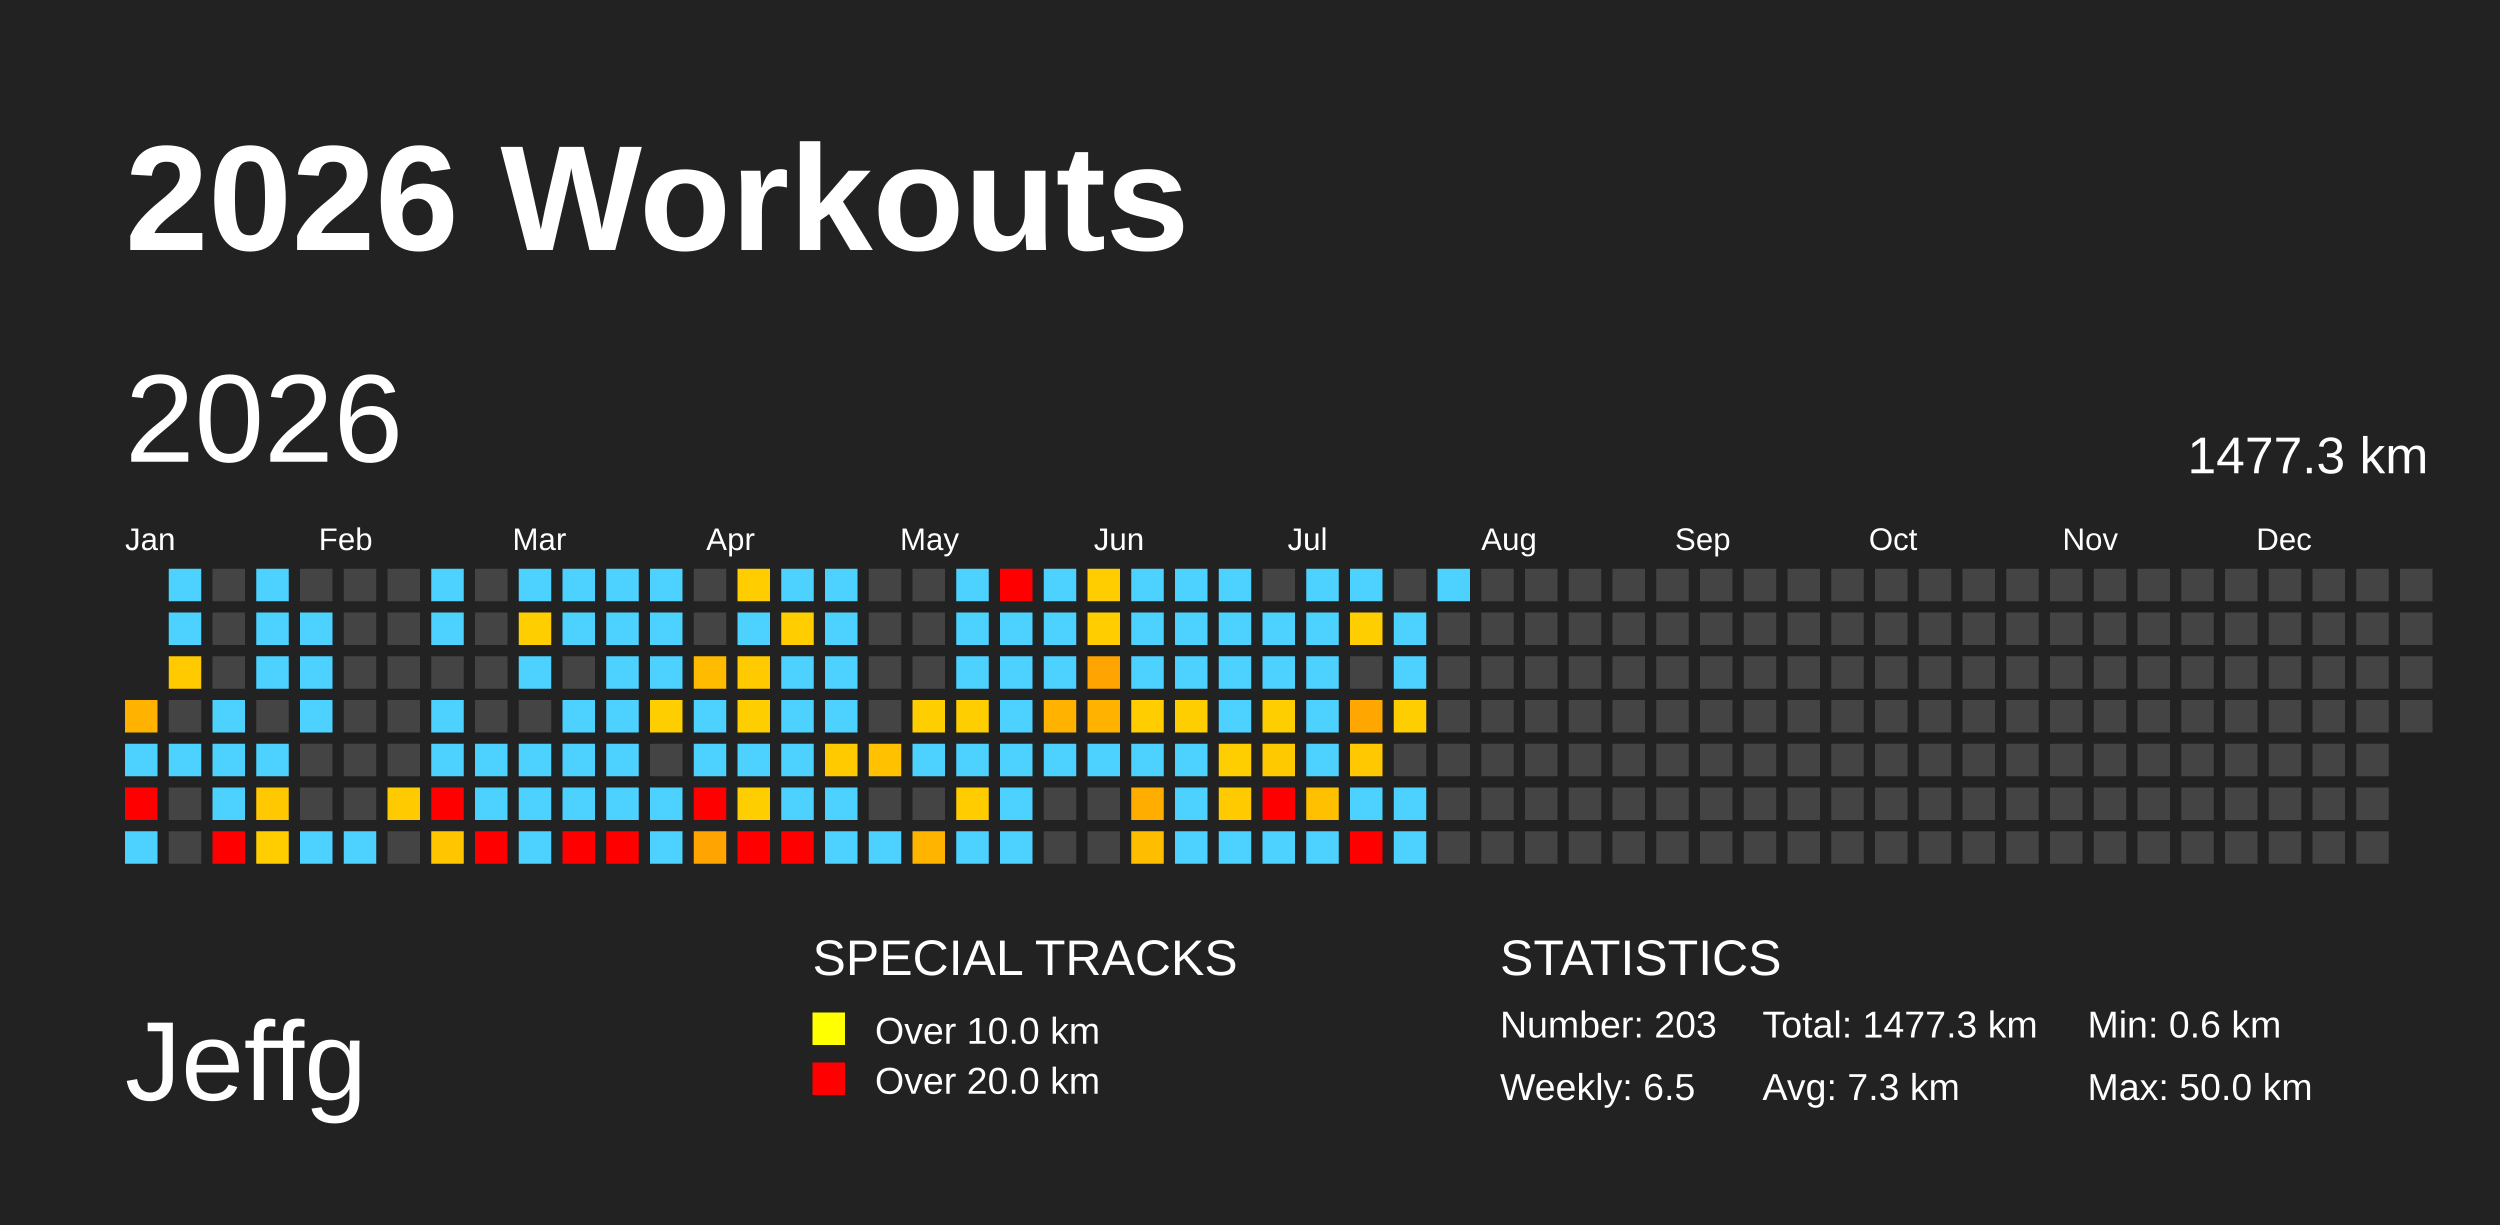
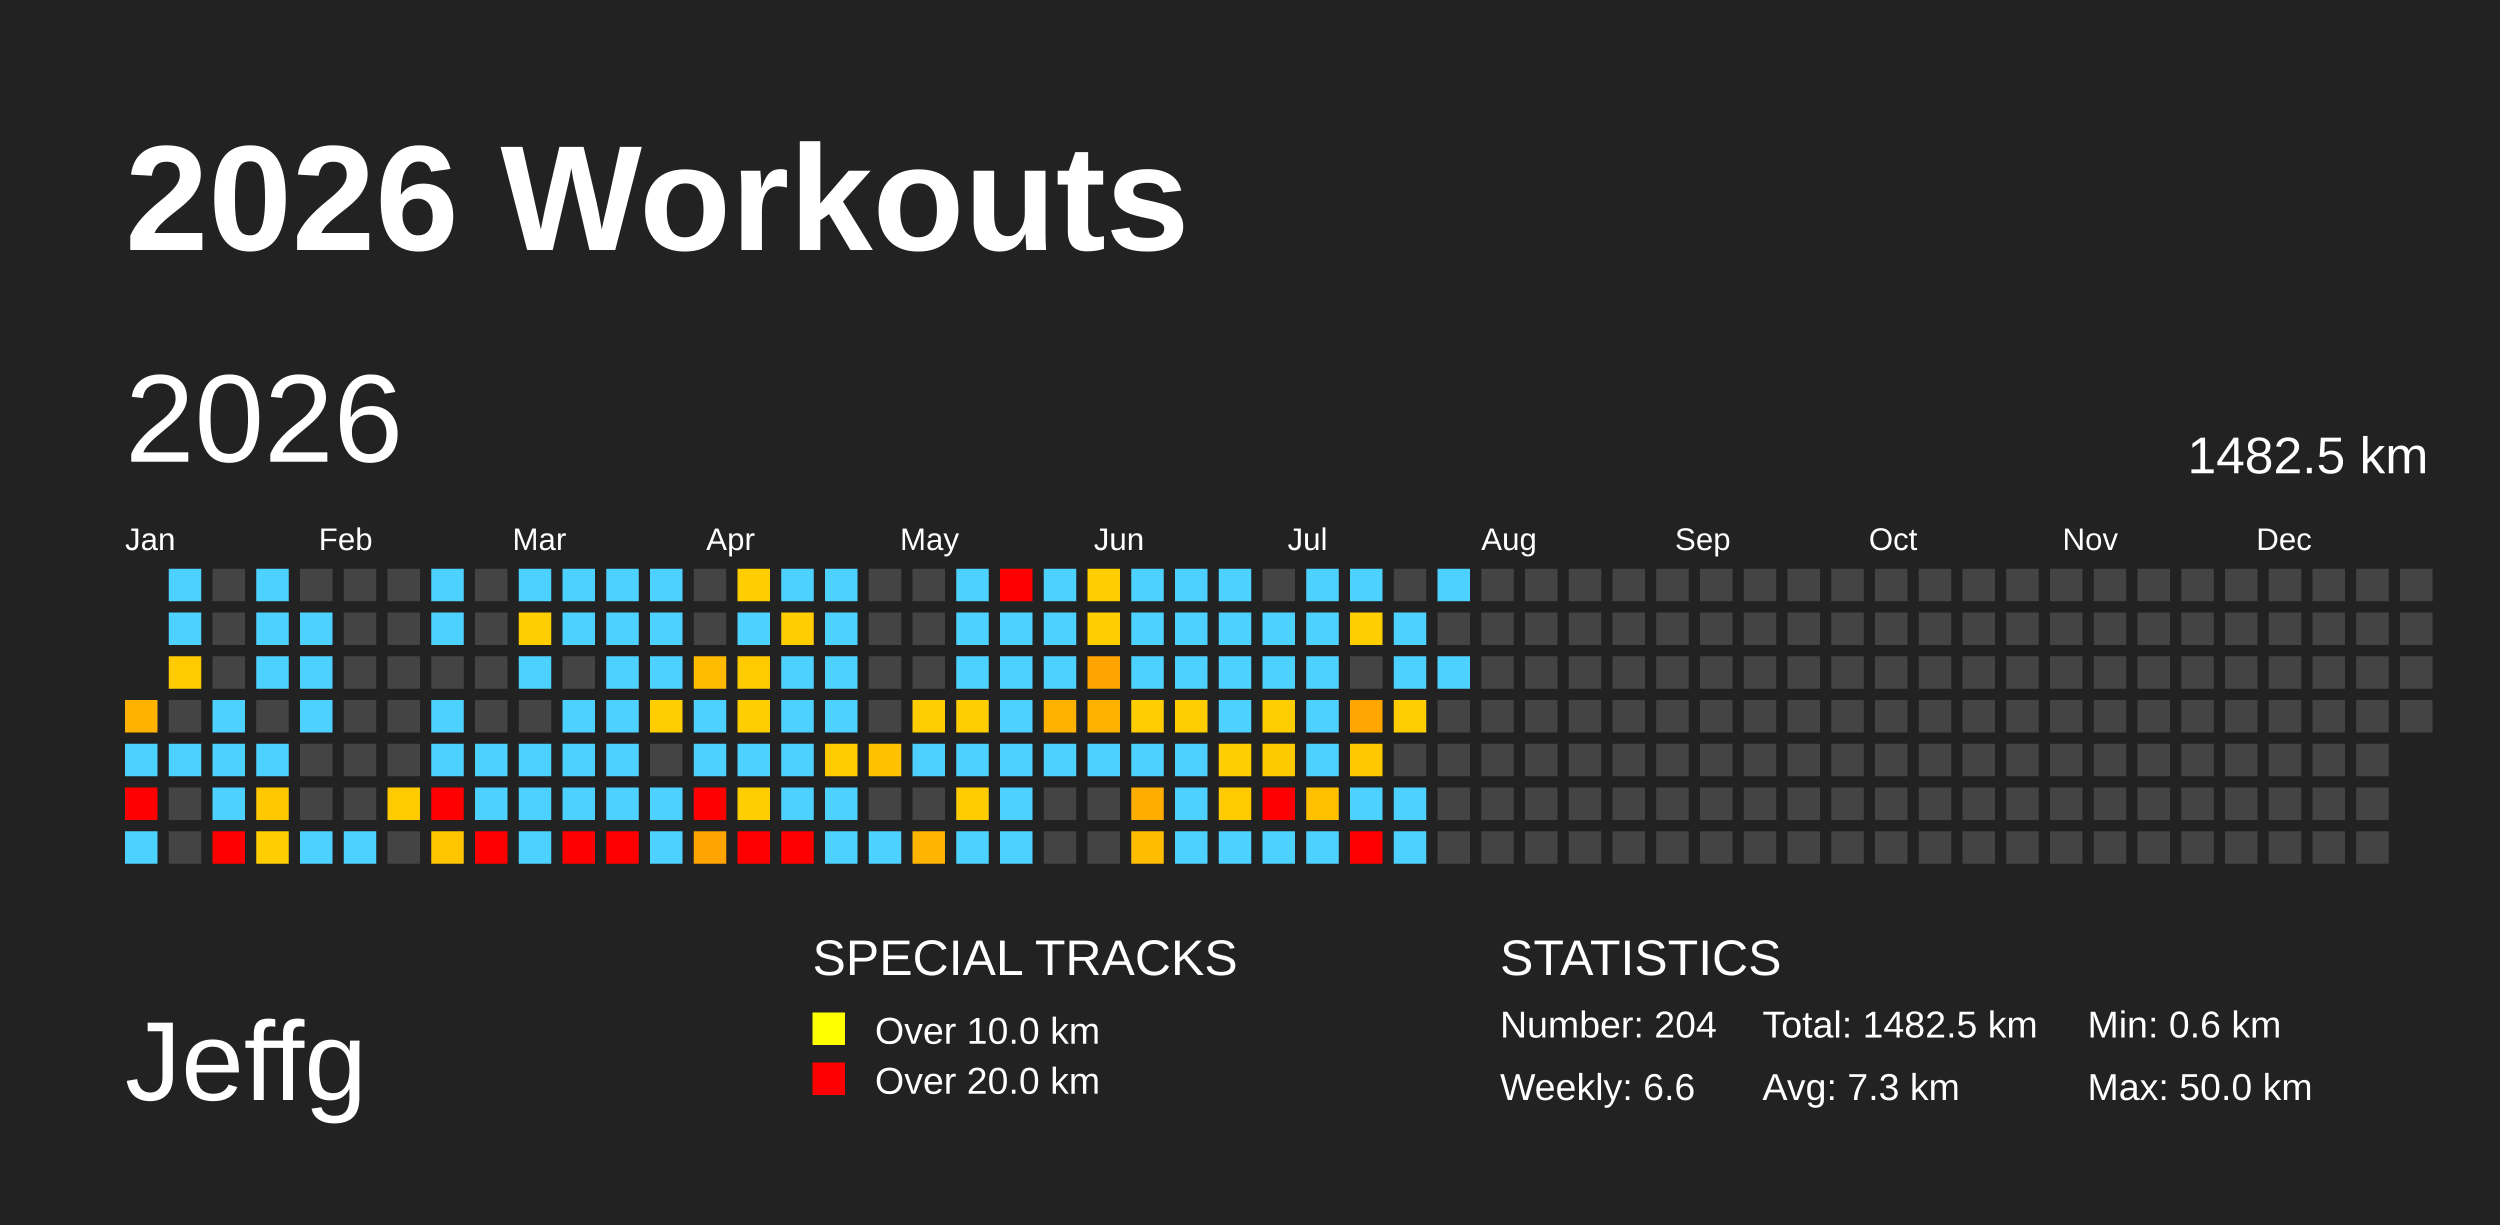
<svg xmlns="http://www.w3.org/2000/svg" baseProfile="full" height="98mm" version="1.1" viewBox="0,0,200,98" width="200mm">
  <defs />
  <rect fill="#222222" height="98" width="200" x="0" y="0" />
  <text fill="#FFFFFF" style="font-size:12px; font-family:Arial; font-weight:bold;" x="10" y="20">2026 Workouts</text>
  <text fill="#FFFFFF" style="font-size:9px; font-family:Arial" x="10" y="88">Jeffg</text>
  <text fill="#FFFFFF" style="font-size:4px; font-family:Arial" x="65" y="78">SPECIAL TRACKS</text>
  <rect fill="yellow" height="2.6" width="2.6" x="65" y="81" />
  <text fill="#FFFFFF" style="font-size:3px; font-family:Arial" x="70" y="83.5">Over 10.0 km</text>
  <rect fill="red" height="2.6" width="2.6" x="65" y="85" />
  <text fill="#FFFFFF" style="font-size:3px; font-family:Arial" x="70" y="87.5">Over 20.0 km</text>
  <text fill="#FFFFFF" style="font-size:4px; font-family:Arial" x="120" y="78">STATISTICS</text>
-   <text fill="#FFFFFF" style="font-size:3px; font-family:Arial" x="120" y="83">Number: 203</text>
-   <text fill="#FFFFFF" style="font-size:3px; font-family:Arial" x="120" y="88">Weekly: 6.5</text>
-   <text fill="#FFFFFF" style="font-size:3px; font-family:Arial" x="141" y="83">Total: 1477.3 km</text>
+   <text fill="#FFFFFF" style="font-size:3px; font-family:Arial" x="120" y="83">Number: 204</text>
+   <text fill="#FFFFFF" style="font-size:3px; font-family:Arial" x="120" y="88">Weekly: 6.6</text>
+   <text fill="#FFFFFF" style="font-size:3px; font-family:Arial" x="141" y="83">Total: 1482.5 km</text>
  <text fill="#FFFFFF" style="font-size:3px; font-family:Arial" x="141" y="88">Avg: 7.3 km</text>
  <text fill="#FFFFFF" style="font-size:3px; font-family:Arial" x="167" y="83">Min: 0.6 km</text>
  <text fill="#FFFFFF" style="font-size:3px; font-family:Arial" x="167" y="88">Max: 50.0 km</text>
  <text dominant-baseline="hanging" fill="#FFFFFF" style="font-size:10.0px; font-family:Arial;" x="10" y="30">2026</text>
-   <text dominant-baseline="hanging" fill="#FFFFFF" style="font-size:4.125px; font-family:Arial;" x="175" y="35">1477.3 km</text>
+   <text dominant-baseline="hanging" fill="#FFFFFF" style="font-size:4.125px; font-family:Arial;" x="175" y="35">1482.5 km</text>
  <text fill="#FFFFFF" style="font-size:2.5px; font-family:Arial" x="10.0" y="44">Jan</text>
  <text fill="#FFFFFF" style="font-size:2.5px; font-family:Arial" x="25.5" y="44">Feb</text>
  <text fill="#FFFFFF" style="font-size:2.5px; font-family:Arial" x="41.0" y="44">Mar</text>
  <text fill="#FFFFFF" style="font-size:2.5px; font-family:Arial" x="56.5" y="44">Apr</text>
  <text fill="#FFFFFF" style="font-size:2.5px; font-family:Arial" x="72.0" y="44">May</text>
  <text fill="#FFFFFF" style="font-size:2.5px; font-family:Arial" x="87.5" y="44">Jun</text>
  <text fill="#FFFFFF" style="font-size:2.5px; font-family:Arial" x="103.0" y="44">Jul</text>
  <text fill="#FFFFFF" style="font-size:2.5px; font-family:Arial" x="118.5" y="44">Aug</text>
  <text fill="#FFFFFF" style="font-size:2.5px; font-family:Arial" x="134.0" y="44">Sep</text>
  <text fill="#FFFFFF" style="font-size:2.5px; font-family:Arial" x="149.5" y="44">Oct</text>
  <text fill="#FFFFFF" style="font-size:2.5px; font-family:Arial" x="165.0" y="44">Nov</text>
  <text fill="#FFFFFF" style="font-size:2.5px; font-family:Arial" x="180.5" y="44">Dec</text>
  <rect fill="#ffb300" height="2.6" width="2.6" x="10.0" y="56.0" />
  <rect fill="#4dd2ff" height="2.6" width="2.6" x="10.0" y="59.5" />
  <rect fill="red" height="2.6" width="2.6" x="10.0" y="63.0" />
  <rect fill="#4dd2ff" height="2.6" width="2.6" x="10.0" y="66.5" />
  <rect fill="#4dd2ff" height="2.6" width="2.6" x="13.5" y="45.5" />
  <rect fill="#4dd2ff" height="2.6" width="2.6" x="13.5" y="49.0" />
  <rect fill="#ffcb00" height="2.6" width="2.6" x="13.5" y="52.5" />
  <rect fill="#444444" height="2.6" width="2.6" x="13.5" y="56.0" />
  <rect fill="#4dd2ff" height="2.6" width="2.6" x="13.5" y="59.5" />
  <rect fill="#444444" height="2.6" width="2.6" x="13.5" y="63.0" />
  <rect fill="#444444" height="2.6" width="2.6" x="13.5" y="66.5" />
  <rect fill="#444444" height="2.6" width="2.6" x="17.0" y="45.5" />
  <rect fill="#444444" height="2.6" width="2.6" x="17.0" y="49.0" />
  <rect fill="#444444" height="2.6" width="2.6" x="17.0" y="52.5" />
  <rect fill="#4dd2ff" height="2.6" width="2.6" x="17.0" y="56.0" />
  <rect fill="#4dd2ff" height="2.6" width="2.6" x="17.0" y="59.5" />
  <rect fill="#4dd2ff" height="2.6" width="2.6" x="17.0" y="63.0" />
  <rect fill="red" height="2.6" width="2.6" x="17.0" y="66.5" />
  <rect fill="#4dd2ff" height="2.6" width="2.6" x="20.5" y="45.5" />
  <rect fill="#4dd2ff" height="2.6" width="2.6" x="20.5" y="49.0" />
  <rect fill="#4dd2ff" height="2.6" width="2.6" x="20.5" y="52.5" />
  <rect fill="#444444" height="2.6" width="2.6" x="20.5" y="56.0" />
  <rect fill="#4dd2ff" height="2.6" width="2.6" x="20.5" y="59.5" />
  <rect fill="#ffc800" height="2.6" width="2.6" x="20.5" y="63.0" />
  <rect fill="#ffcd00" height="2.6" width="2.6" x="20.5" y="66.5" />
  <rect fill="#444444" height="2.6" width="2.6" x="24.0" y="45.5" />
  <rect fill="#4dd2ff" height="2.6" width="2.6" x="24.0" y="49.0" />
  <rect fill="#4dd2ff" height="2.6" width="2.6" x="24.0" y="52.5" />
  <rect fill="#4dd2ff" height="2.6" width="2.6" x="24.0" y="56.0" />
  <rect fill="#444444" height="2.6" width="2.6" x="24.0" y="59.5" />
  <rect fill="#444444" height="2.6" width="2.6" x="24.0" y="63.0" />
  <rect fill="#4dd2ff" height="2.6" width="2.6" x="24.0" y="66.5" />
  <rect fill="#444444" height="2.6" width="2.6" x="27.5" y="45.5" />
  <rect fill="#444444" height="2.6" width="2.6" x="27.5" y="49.0" />
  <rect fill="#444444" height="2.6" width="2.6" x="27.5" y="52.5" />
  <rect fill="#444444" height="2.6" width="2.6" x="27.5" y="56.0" />
  <rect fill="#444444" height="2.6" width="2.6" x="27.5" y="59.5" />
  <rect fill="#444444" height="2.6" width="2.6" x="27.5" y="63.0" />
  <rect fill="#4dd2ff" height="2.6" width="2.6" x="27.5" y="66.5" />
  <rect fill="#444444" height="2.6" width="2.6" x="31.0" y="45.5" />
  <rect fill="#444444" height="2.6" width="2.6" x="31.0" y="49.0" />
  <rect fill="#444444" height="2.6" width="2.6" x="31.0" y="52.5" />
  <rect fill="#444444" height="2.6" width="2.6" x="31.0" y="56.0" />
  <rect fill="#444444" height="2.6" width="2.6" x="31.0" y="59.5" />
  <rect fill="#ffca00" height="2.6" width="2.6" x="31.0" y="63.0" />
  <rect fill="#444444" height="2.6" width="2.6" x="31.0" y="66.5" />
  <rect fill="#4dd2ff" height="2.6" width="2.6" x="34.5" y="45.5" />
  <rect fill="#4dd2ff" height="2.6" width="2.6" x="34.5" y="49.0" />
  <rect fill="#444444" height="2.6" width="2.6" x="34.5" y="52.5" />
  <rect fill="#4dd2ff" height="2.6" width="2.6" x="34.5" y="56.0" />
  <rect fill="#4dd2ff" height="2.6" width="2.6" x="34.5" y="59.5" />
  <rect fill="red" height="2.6" width="2.6" x="34.5" y="63.0" />
  <rect fill="#ffc600" height="2.6" width="2.6" x="34.5" y="66.5" />
  <rect fill="#444444" height="2.6" width="2.6" x="38.0" y="45.5" />
  <rect fill="#444444" height="2.6" width="2.6" x="38.0" y="49.0" />
  <rect fill="#444444" height="2.6" width="2.6" x="38.0" y="52.5" />
  <rect fill="#444444" height="2.6" width="2.6" x="38.0" y="56.0" />
  <rect fill="#4dd2ff" height="2.6" width="2.6" x="38.0" y="59.5" />
  <rect fill="#4dd2ff" height="2.6" width="2.6" x="38.0" y="63.0" />
  <rect fill="red" height="2.6" width="2.6" x="38.0" y="66.5" />
  <rect fill="#4dd2ff" height="2.6" width="2.6" x="41.5" y="45.5" />
  <rect fill="#ffce00" height="2.6" width="2.6" x="41.5" y="49.0" />
  <rect fill="#4dd2ff" height="2.6" width="2.6" x="41.5" y="52.5" />
  <rect fill="#444444" height="2.6" width="2.6" x="41.5" y="56.0" />
  <rect fill="#4dd2ff" height="2.6" width="2.6" x="41.5" y="59.5" />
  <rect fill="#4dd2ff" height="2.6" width="2.6" x="41.5" y="63.0" />
  <rect fill="#4dd2ff" height="2.6" width="2.6" x="41.5" y="66.5" />
  <rect fill="#4dd2ff" height="2.6" width="2.6" x="45.0" y="45.5" />
  <rect fill="#4dd2ff" height="2.6" width="2.6" x="45.0" y="49.0" />
  <rect fill="#444444" height="2.6" width="2.6" x="45.0" y="52.5" />
  <rect fill="#4dd2ff" height="2.6" width="2.6" x="45.0" y="56.0" />
  <rect fill="#4dd2ff" height="2.6" width="2.6" x="45.0" y="59.5" />
  <rect fill="#4dd2ff" height="2.6" width="2.6" x="45.0" y="63.0" />
  <rect fill="red" height="2.6" width="2.6" x="45.0" y="66.5" />
  <rect fill="#4dd2ff" height="2.6" width="2.6" x="48.5" y="45.5" />
  <rect fill="#4dd2ff" height="2.6" width="2.6" x="48.5" y="49.0" />
  <rect fill="#4dd2ff" height="2.6" width="2.6" x="48.5" y="52.5" />
  <rect fill="#4dd2ff" height="2.6" width="2.6" x="48.5" y="56.0" />
  <rect fill="#4dd2ff" height="2.6" width="2.6" x="48.5" y="59.5" />
  <rect fill="#4dd2ff" height="2.6" width="2.6" x="48.5" y="63.0" />
  <rect fill="red" height="2.6" width="2.6" x="48.5" y="66.5" />
  <rect fill="#4dd2ff" height="2.6" width="2.6" x="52.0" y="45.5" />
  <rect fill="#4dd2ff" height="2.6" width="2.6" x="52.0" y="49.0" />
  <rect fill="#4dd2ff" height="2.6" width="2.6" x="52.0" y="52.5" />
  <rect fill="#ffce00" height="2.6" width="2.6" x="52.0" y="56.0" />
  <rect fill="#444444" height="2.6" width="2.6" x="52.0" y="59.5" />
  <rect fill="#4dd2ff" height="2.6" width="2.6" x="52.0" y="63.0" />
  <rect fill="#4dd2ff" height="2.6" width="2.6" x="52.0" y="66.5" />
  <rect fill="#444444" height="2.6" width="2.6" x="55.5" y="45.5" />
  <rect fill="#444444" height="2.6" width="2.6" x="55.5" y="49.0" />
  <rect fill="#ffbb00" height="2.6" width="2.6" x="55.5" y="52.5" />
  <rect fill="#4dd2ff" height="2.6" width="2.6" x="55.5" y="56.0" />
  <rect fill="#4dd2ff" height="2.6" width="2.6" x="55.5" y="59.5" />
  <rect fill="red" height="2.6" width="2.6" x="55.5" y="63.0" />
  <rect fill="#ffa400" height="2.6" width="2.6" x="55.5" y="66.5" />
  <rect fill="#ffcd00" height="2.6" width="2.6" x="59.0" y="45.5" />
  <rect fill="#4dd2ff" height="2.6" width="2.6" x="59.0" y="49.0" />
  <rect fill="#ffcb00" height="2.6" width="2.6" x="59.0" y="52.5" />
  <rect fill="#ffce00" height="2.6" width="2.6" x="59.0" y="56.0" />
  <rect fill="#4dd2ff" height="2.6" width="2.6" x="59.0" y="59.5" />
  <rect fill="#ffce00" height="2.6" width="2.6" x="59.0" y="63.0" />
  <rect fill="red" height="2.6" width="2.6" x="59.0" y="66.5" />
  <rect fill="#4dd2ff" height="2.6" width="2.6" x="62.5" y="45.5" />
  <rect fill="#ffcd00" height="2.6" width="2.6" x="62.5" y="49.0" />
  <rect fill="#4dd2ff" height="2.6" width="2.6" x="62.5" y="52.5" />
  <rect fill="#4dd2ff" height="2.6" width="2.6" x="62.5" y="56.0" />
  <rect fill="#4dd2ff" height="2.6" width="2.6" x="62.5" y="59.5" />
  <rect fill="#4dd2ff" height="2.6" width="2.6" x="62.5" y="63.0" />
  <rect fill="red" height="2.6" width="2.6" x="62.5" y="66.5" />
  <rect fill="#4dd2ff" height="2.6" width="2.6" x="66.0" y="45.5" />
  <rect fill="#4dd2ff" height="2.6" width="2.6" x="66.0" y="49.0" />
  <rect fill="#4dd2ff" height="2.6" width="2.6" x="66.0" y="52.5" />
  <rect fill="#4dd2ff" height="2.6" width="2.6" x="66.0" y="56.0" />
  <rect fill="#ffcb00" height="2.6" width="2.6" x="66.0" y="59.5" />
  <rect fill="#4dd2ff" height="2.6" width="2.6" x="66.0" y="63.0" />
  <rect fill="#4dd2ff" height="2.6" width="2.6" x="66.0" y="66.5" />
  <rect fill="#444444" height="2.6" width="2.6" x="69.5" y="45.5" />
  <rect fill="#444444" height="2.6" width="2.6" x="69.5" y="49.0" />
  <rect fill="#444444" height="2.6" width="2.6" x="69.5" y="52.5" />
  <rect fill="#444444" height="2.6" width="2.6" x="69.5" y="56.0" />
  <rect fill="#ffc100" height="2.6" width="2.6" x="69.5" y="59.5" />
  <rect fill="#444444" height="2.6" width="2.6" x="69.5" y="63.0" />
  <rect fill="#4dd2ff" height="2.6" width="2.6" x="69.5" y="66.5" />
  <rect fill="#444444" height="2.6" width="2.6" x="73.0" y="45.5" />
  <rect fill="#444444" height="2.6" width="2.6" x="73.0" y="49.0" />
  <rect fill="#444444" height="2.6" width="2.6" x="73.0" y="52.5" />
  <rect fill="#ffce00" height="2.6" width="2.6" x="73.0" y="56.0" />
  <rect fill="#4dd2ff" height="2.6" width="2.6" x="73.0" y="59.5" />
  <rect fill="#444444" height="2.6" width="2.6" x="73.0" y="63.0" />
  <rect fill="#ffb400" height="2.6" width="2.6" x="73.0" y="66.5" />
  <rect fill="#4dd2ff" height="2.6" width="2.6" x="76.5" y="45.5" />
  <rect fill="#4dd2ff" height="2.6" width="2.6" x="76.5" y="49.0" />
  <rect fill="#4dd2ff" height="2.6" width="2.6" x="76.5" y="52.5" />
  <rect fill="#ffce00" height="2.6" width="2.6" x="76.5" y="56.0" />
  <rect fill="#4dd2ff" height="2.6" width="2.6" x="76.5" y="59.5" />
  <rect fill="#ffcc00" height="2.6" width="2.6" x="76.5" y="63.0" />
  <rect fill="#4dd2ff" height="2.6" width="2.6" x="76.5" y="66.5" />
  <rect fill="red" height="2.6" width="2.6" x="80.0" y="45.5" />
  <rect fill="#4dd2ff" height="2.6" width="2.6" x="80.0" y="49.0" />
  <rect fill="#4dd2ff" height="2.6" width="2.6" x="80.0" y="52.5" />
  <rect fill="#4dd2ff" height="2.6" width="2.6" x="80.0" y="56.0" />
  <rect fill="#4dd2ff" height="2.6" width="2.6" x="80.0" y="59.5" />
  <rect fill="#4dd2ff" height="2.6" width="2.6" x="80.0" y="63.0" />
  <rect fill="#4dd2ff" height="2.6" width="2.6" x="80.0" y="66.5" />
  <rect fill="#4dd2ff" height="2.6" width="2.6" x="83.5" y="45.5" />
  <rect fill="#4dd2ff" height="2.6" width="2.6" x="83.5" y="49.0" />
  <rect fill="#4dd2ff" height="2.6" width="2.6" x="83.5" y="52.5" />
  <rect fill="#ffb300" height="2.6" width="2.6" x="83.5" y="56.0" />
  <rect fill="#4dd2ff" height="2.6" width="2.6" x="83.5" y="59.5" />
  <rect fill="#444444" height="2.6" width="2.6" x="83.5" y="63.0" />
  <rect fill="#444444" height="2.6" width="2.6" x="83.5" y="66.5" />
  <rect fill="#ffcd00" height="2.6" width="2.6" x="87.0" y="45.5" />
  <rect fill="#ffcd00" height="2.6" width="2.6" x="87.0" y="49.0" />
  <rect fill="#ffa400" height="2.6" width="2.6" x="87.0" y="52.5" />
  <rect fill="#ffb300" height="2.6" width="2.6" x="87.0" y="56.0" />
  <rect fill="#4dd2ff" height="2.6" width="2.6" x="87.0" y="59.5" />
  <rect fill="#444444" height="2.6" width="2.6" x="87.0" y="63.0" />
  <rect fill="#444444" height="2.6" width="2.6" x="87.0" y="66.5" />
  <rect fill="#4dd2ff" height="2.6" width="2.6" x="90.5" y="45.5" />
  <rect fill="#4dd2ff" height="2.6" width="2.6" x="90.5" y="49.0" />
  <rect fill="#4dd2ff" height="2.6" width="2.6" x="90.5" y="52.5" />
  <rect fill="#ffcd00" height="2.6" width="2.6" x="90.5" y="56.0" />
  <rect fill="#4dd2ff" height="2.6" width="2.6" x="90.5" y="59.5" />
  <rect fill="#ffae00" height="2.6" width="2.6" x="90.5" y="63.0" />
  <rect fill="#ffbd00" height="2.6" width="2.6" x="90.5" y="66.5" />
  <rect fill="#4dd2ff" height="2.6" width="2.6" x="94.0" y="45.5" />
  <rect fill="#4dd2ff" height="2.6" width="2.6" x="94.0" y="49.0" />
  <rect fill="#4dd2ff" height="2.6" width="2.6" x="94.0" y="52.5" />
  <rect fill="#ffce00" height="2.6" width="2.6" x="94.0" y="56.0" />
  <rect fill="#4dd2ff" height="2.6" width="2.6" x="94.0" y="59.5" />
  <rect fill="#4dd2ff" height="2.6" width="2.6" x="94.0" y="63.0" />
  <rect fill="#4dd2ff" height="2.6" width="2.6" x="94.0" y="66.5" />
  <rect fill="#4dd2ff" height="2.6" width="2.6" x="97.5" y="45.5" />
  <rect fill="#4dd2ff" height="2.6" width="2.6" x="97.5" y="49.0" />
  <rect fill="#4dd2ff" height="2.6" width="2.6" x="97.5" y="52.5" />
  <rect fill="#4dd2ff" height="2.6" width="2.6" x="97.5" y="56.0" />
  <rect fill="#ffce00" height="2.6" width="2.6" x="97.5" y="59.5" />
  <rect fill="#ffcb00" height="2.6" width="2.6" x="97.5" y="63.0" />
  <rect fill="#4dd2ff" height="2.6" width="2.6" x="97.5" y="66.5" />
  <rect fill="#444444" height="2.6" width="2.6" x="101.0" y="45.5" />
  <rect fill="#4dd2ff" height="2.6" width="2.6" x="101.0" y="49.0" />
  <rect fill="#4dd2ff" height="2.6" width="2.6" x="101.0" y="52.5" />
  <rect fill="#ffce00" height="2.6" width="2.6" x="101.0" y="56.0" />
  <rect fill="#ffc900" height="2.6" width="2.6" x="101.0" y="59.5" />
  <rect fill="red" height="2.6" width="2.6" x="101.0" y="63.0" />
  <rect fill="#4dd2ff" height="2.6" width="2.6" x="101.0" y="66.5" />
  <rect fill="#4dd2ff" height="2.6" width="2.6" x="104.5" y="45.5" />
  <rect fill="#4dd2ff" height="2.6" width="2.6" x="104.5" y="49.0" />
  <rect fill="#4dd2ff" height="2.6" width="2.6" x="104.5" y="52.5" />
  <rect fill="#4dd2ff" height="2.6" width="2.6" x="104.5" y="56.0" />
  <rect fill="#4dd2ff" height="2.6" width="2.6" x="104.5" y="59.5" />
  <rect fill="#ffc000" height="2.6" width="2.6" x="104.5" y="63.0" />
  <rect fill="#4dd2ff" height="2.6" width="2.6" x="104.5" y="66.5" />
  <rect fill="#4dd2ff" height="2.6" width="2.6" x="108.0" y="45.5" />
  <rect fill="#ffce00" height="2.6" width="2.6" x="108.0" y="49.0" />
  <rect fill="#444444" height="2.6" width="2.6" x="108.0" y="52.5" />
  <rect fill="#ffa600" height="2.6" width="2.6" x="108.0" y="56.0" />
  <rect fill="#ffc800" height="2.6" width="2.6" x="108.0" y="59.5" />
  <rect fill="#4dd2ff" height="2.6" width="2.6" x="108.0" y="63.0" />
  <rect fill="red" height="2.6" width="2.6" x="108.0" y="66.5" />
  <rect fill="#444444" height="2.6" width="2.6" x="111.5" y="45.5" />
  <rect fill="#4dd2ff" height="2.6" width="2.6" x="111.5" y="49.0" />
  <rect fill="#4dd2ff" height="2.6" width="2.6" x="111.5" y="52.5" />
  <rect fill="#ffce00" height="2.6" width="2.6" x="111.5" y="56.0" />
  <rect fill="#444444" height="2.6" width="2.6" x="111.5" y="59.5" />
  <rect fill="#4dd2ff" height="2.6" width="2.6" x="111.5" y="63.0" />
  <rect fill="#4dd2ff" height="2.6" width="2.6" x="111.5" y="66.5" />
  <rect fill="#4dd2ff" height="2.6" width="2.6" x="115.0" y="45.5" />
  <rect fill="#444444" height="2.6" width="2.6" x="115.0" y="49.0" />
-   <rect fill="#444444" height="2.6" width="2.6" x="115.0" y="52.5" />
+   <rect fill="#4dd2ff" height="2.6" width="2.6" x="115.0" y="52.5" />
  <rect fill="#444444" height="2.6" width="2.6" x="115.0" y="56.0" />
  <rect fill="#444444" height="2.6" width="2.6" x="115.0" y="59.5" />
  <rect fill="#444444" height="2.6" width="2.6" x="115.0" y="63.0" />
  <rect fill="#444444" height="2.6" width="2.6" x="115.0" y="66.5" />
  <rect fill="#444444" height="2.6" width="2.6" x="118.5" y="45.5" />
  <rect fill="#444444" height="2.6" width="2.6" x="118.5" y="49.0" />
  <rect fill="#444444" height="2.6" width="2.6" x="118.5" y="52.5" />
  <rect fill="#444444" height="2.6" width="2.6" x="118.5" y="56.0" />
  <rect fill="#444444" height="2.6" width="2.6" x="118.5" y="59.5" />
  <rect fill="#444444" height="2.6" width="2.6" x="118.5" y="63.0" />
  <rect fill="#444444" height="2.6" width="2.6" x="118.5" y="66.5" />
  <rect fill="#444444" height="2.6" width="2.6" x="122.0" y="45.5" />
  <rect fill="#444444" height="2.6" width="2.6" x="122.0" y="49.0" />
  <rect fill="#444444" height="2.6" width="2.6" x="122.0" y="52.5" />
  <rect fill="#444444" height="2.6" width="2.6" x="122.0" y="56.0" />
  <rect fill="#444444" height="2.6" width="2.6" x="122.0" y="59.5" />
  <rect fill="#444444" height="2.6" width="2.6" x="122.0" y="63.0" />
  <rect fill="#444444" height="2.6" width="2.6" x="122.0" y="66.5" />
  <rect fill="#444444" height="2.6" width="2.6" x="125.5" y="45.5" />
  <rect fill="#444444" height="2.6" width="2.6" x="125.5" y="49.0" />
  <rect fill="#444444" height="2.6" width="2.6" x="125.5" y="52.5" />
  <rect fill="#444444" height="2.6" width="2.6" x="125.5" y="56.0" />
  <rect fill="#444444" height="2.6" width="2.6" x="125.5" y="59.5" />
  <rect fill="#444444" height="2.6" width="2.6" x="125.5" y="63.0" />
  <rect fill="#444444" height="2.6" width="2.6" x="125.5" y="66.5" />
  <rect fill="#444444" height="2.6" width="2.6" x="129.0" y="45.5" />
  <rect fill="#444444" height="2.6" width="2.6" x="129.0" y="49.0" />
  <rect fill="#444444" height="2.6" width="2.6" x="129.0" y="52.5" />
  <rect fill="#444444" height="2.6" width="2.6" x="129.0" y="56.0" />
  <rect fill="#444444" height="2.6" width="2.6" x="129.0" y="59.5" />
  <rect fill="#444444" height="2.6" width="2.6" x="129.0" y="63.0" />
  <rect fill="#444444" height="2.6" width="2.6" x="129.0" y="66.5" />
  <rect fill="#444444" height="2.6" width="2.6" x="132.5" y="45.5" />
  <rect fill="#444444" height="2.6" width="2.6" x="132.5" y="49.0" />
  <rect fill="#444444" height="2.6" width="2.6" x="132.5" y="52.5" />
  <rect fill="#444444" height="2.6" width="2.6" x="132.5" y="56.0" />
  <rect fill="#444444" height="2.6" width="2.6" x="132.5" y="59.5" />
  <rect fill="#444444" height="2.6" width="2.6" x="132.5" y="63.0" />
  <rect fill="#444444" height="2.6" width="2.6" x="132.5" y="66.5" />
  <rect fill="#444444" height="2.6" width="2.6" x="136.0" y="45.5" />
  <rect fill="#444444" height="2.6" width="2.6" x="136.0" y="49.0" />
  <rect fill="#444444" height="2.6" width="2.6" x="136.0" y="52.5" />
  <rect fill="#444444" height="2.6" width="2.6" x="136.0" y="56.0" />
  <rect fill="#444444" height="2.6" width="2.6" x="136.0" y="59.5" />
  <rect fill="#444444" height="2.6" width="2.6" x="136.0" y="63.0" />
  <rect fill="#444444" height="2.6" width="2.6" x="136.0" y="66.5" />
  <rect fill="#444444" height="2.6" width="2.6" x="139.5" y="45.5" />
  <rect fill="#444444" height="2.6" width="2.6" x="139.5" y="49.0" />
  <rect fill="#444444" height="2.6" width="2.6" x="139.5" y="52.5" />
  <rect fill="#444444" height="2.6" width="2.6" x="139.5" y="56.0" />
  <rect fill="#444444" height="2.6" width="2.6" x="139.5" y="59.5" />
  <rect fill="#444444" height="2.6" width="2.6" x="139.5" y="63.0" />
  <rect fill="#444444" height="2.6" width="2.6" x="139.5" y="66.5" />
  <rect fill="#444444" height="2.6" width="2.6" x="143.0" y="45.5" />
  <rect fill="#444444" height="2.6" width="2.6" x="143.0" y="49.0" />
  <rect fill="#444444" height="2.6" width="2.6" x="143.0" y="52.5" />
  <rect fill="#444444" height="2.6" width="2.6" x="143.0" y="56.0" />
  <rect fill="#444444" height="2.6" width="2.6" x="143.0" y="59.5" />
  <rect fill="#444444" height="2.6" width="2.6" x="143.0" y="63.0" />
  <rect fill="#444444" height="2.6" width="2.6" x="143.0" y="66.5" />
  <rect fill="#444444" height="2.6" width="2.6" x="146.5" y="45.5" />
  <rect fill="#444444" height="2.6" width="2.6" x="146.5" y="49.0" />
  <rect fill="#444444" height="2.6" width="2.6" x="146.5" y="52.5" />
  <rect fill="#444444" height="2.6" width="2.6" x="146.5" y="56.0" />
  <rect fill="#444444" height="2.6" width="2.6" x="146.5" y="59.5" />
  <rect fill="#444444" height="2.6" width="2.6" x="146.5" y="63.0" />
  <rect fill="#444444" height="2.6" width="2.6" x="146.5" y="66.5" />
  <rect fill="#444444" height="2.6" width="2.6" x="150.0" y="45.5" />
  <rect fill="#444444" height="2.6" width="2.6" x="150.0" y="49.0" />
  <rect fill="#444444" height="2.6" width="2.6" x="150.0" y="52.5" />
  <rect fill="#444444" height="2.6" width="2.6" x="150.0" y="56.0" />
  <rect fill="#444444" height="2.6" width="2.6" x="150.0" y="59.5" />
  <rect fill="#444444" height="2.6" width="2.6" x="150.0" y="63.0" />
  <rect fill="#444444" height="2.6" width="2.6" x="150.0" y="66.5" />
  <rect fill="#444444" height="2.6" width="2.6" x="153.5" y="45.5" />
  <rect fill="#444444" height="2.6" width="2.6" x="153.5" y="49.0" />
  <rect fill="#444444" height="2.6" width="2.6" x="153.5" y="52.5" />
  <rect fill="#444444" height="2.6" width="2.6" x="153.5" y="56.0" />
  <rect fill="#444444" height="2.6" width="2.6" x="153.5" y="59.5" />
  <rect fill="#444444" height="2.6" width="2.6" x="153.5" y="63.0" />
  <rect fill="#444444" height="2.6" width="2.6" x="153.5" y="66.5" />
  <rect fill="#444444" height="2.6" width="2.6" x="157.0" y="45.5" />
  <rect fill="#444444" height="2.6" width="2.6" x="157.0" y="49.0" />
  <rect fill="#444444" height="2.6" width="2.6" x="157.0" y="52.5" />
  <rect fill="#444444" height="2.6" width="2.6" x="157.0" y="56.0" />
  <rect fill="#444444" height="2.6" width="2.6" x="157.0" y="59.5" />
  <rect fill="#444444" height="2.6" width="2.6" x="157.0" y="63.0" />
  <rect fill="#444444" height="2.6" width="2.6" x="157.0" y="66.5" />
  <rect fill="#444444" height="2.6" width="2.6" x="160.5" y="45.5" />
  <rect fill="#444444" height="2.6" width="2.6" x="160.5" y="49.0" />
  <rect fill="#444444" height="2.6" width="2.6" x="160.5" y="52.5" />
  <rect fill="#444444" height="2.6" width="2.6" x="160.5" y="56.0" />
  <rect fill="#444444" height="2.6" width="2.6" x="160.5" y="59.5" />
  <rect fill="#444444" height="2.6" width="2.6" x="160.5" y="63.0" />
  <rect fill="#444444" height="2.6" width="2.6" x="160.5" y="66.5" />
  <rect fill="#444444" height="2.6" width="2.6" x="164.0" y="45.5" />
  <rect fill="#444444" height="2.6" width="2.6" x="164.0" y="49.0" />
  <rect fill="#444444" height="2.6" width="2.6" x="164.0" y="52.5" />
  <rect fill="#444444" height="2.6" width="2.6" x="164.0" y="56.0" />
  <rect fill="#444444" height="2.6" width="2.6" x="164.0" y="59.5" />
  <rect fill="#444444" height="2.6" width="2.6" x="164.0" y="63.0" />
  <rect fill="#444444" height="2.6" width="2.6" x="164.0" y="66.5" />
  <rect fill="#444444" height="2.6" width="2.6" x="167.5" y="45.5" />
  <rect fill="#444444" height="2.6" width="2.6" x="167.5" y="49.0" />
  <rect fill="#444444" height="2.6" width="2.6" x="167.5" y="52.5" />
  <rect fill="#444444" height="2.6" width="2.6" x="167.5" y="56.0" />
  <rect fill="#444444" height="2.6" width="2.6" x="167.5" y="59.5" />
  <rect fill="#444444" height="2.6" width="2.6" x="167.5" y="63.0" />
  <rect fill="#444444" height="2.6" width="2.6" x="167.5" y="66.5" />
  <rect fill="#444444" height="2.6" width="2.6" x="171.0" y="45.5" />
  <rect fill="#444444" height="2.6" width="2.6" x="171.0" y="49.0" />
  <rect fill="#444444" height="2.6" width="2.6" x="171.0" y="52.5" />
  <rect fill="#444444" height="2.6" width="2.6" x="171.0" y="56.0" />
  <rect fill="#444444" height="2.6" width="2.6" x="171.0" y="59.5" />
  <rect fill="#444444" height="2.6" width="2.6" x="171.0" y="63.0" />
  <rect fill="#444444" height="2.6" width="2.6" x="171.0" y="66.5" />
  <rect fill="#444444" height="2.6" width="2.6" x="174.5" y="45.5" />
  <rect fill="#444444" height="2.6" width="2.6" x="174.5" y="49.0" />
  <rect fill="#444444" height="2.6" width="2.6" x="174.5" y="52.5" />
  <rect fill="#444444" height="2.6" width="2.6" x="174.5" y="56.0" />
  <rect fill="#444444" height="2.6" width="2.6" x="174.5" y="59.5" />
  <rect fill="#444444" height="2.6" width="2.6" x="174.5" y="63.0" />
  <rect fill="#444444" height="2.6" width="2.6" x="174.5" y="66.5" />
  <rect fill="#444444" height="2.6" width="2.6" x="178.0" y="45.5" />
  <rect fill="#444444" height="2.6" width="2.6" x="178.0" y="49.0" />
  <rect fill="#444444" height="2.6" width="2.6" x="178.0" y="52.5" />
  <rect fill="#444444" height="2.6" width="2.6" x="178.0" y="56.0" />
  <rect fill="#444444" height="2.6" width="2.6" x="178.0" y="59.5" />
  <rect fill="#444444" height="2.6" width="2.6" x="178.0" y="63.0" />
  <rect fill="#444444" height="2.6" width="2.6" x="178.0" y="66.5" />
  <rect fill="#444444" height="2.6" width="2.6" x="181.5" y="45.5" />
  <rect fill="#444444" height="2.6" width="2.6" x="181.5" y="49.0" />
  <rect fill="#444444" height="2.6" width="2.6" x="181.5" y="52.5" />
  <rect fill="#444444" height="2.6" width="2.6" x="181.5" y="56.0" />
  <rect fill="#444444" height="2.6" width="2.6" x="181.5" y="59.5" />
  <rect fill="#444444" height="2.6" width="2.6" x="181.5" y="63.0" />
  <rect fill="#444444" height="2.6" width="2.6" x="181.5" y="66.5" />
  <rect fill="#444444" height="2.6" width="2.6" x="185.0" y="45.5" />
  <rect fill="#444444" height="2.6" width="2.6" x="185.0" y="49.0" />
  <rect fill="#444444" height="2.6" width="2.6" x="185.0" y="52.5" />
  <rect fill="#444444" height="2.6" width="2.6" x="185.0" y="56.0" />
  <rect fill="#444444" height="2.6" width="2.6" x="185.0" y="59.5" />
  <rect fill="#444444" height="2.6" width="2.6" x="185.0" y="63.0" />
  <rect fill="#444444" height="2.6" width="2.6" x="185.0" y="66.5" />
  <rect fill="#444444" height="2.6" width="2.6" x="188.5" y="45.5" />
  <rect fill="#444444" height="2.6" width="2.6" x="188.5" y="49.0" />
  <rect fill="#444444" height="2.6" width="2.6" x="188.5" y="52.5" />
  <rect fill="#444444" height="2.6" width="2.6" x="188.5" y="56.0" />
  <rect fill="#444444" height="2.6" width="2.6" x="188.5" y="59.5" />
  <rect fill="#444444" height="2.6" width="2.6" x="188.5" y="63.0" />
  <rect fill="#444444" height="2.6" width="2.6" x="188.5" y="66.5" />
  <rect fill="#444444" height="2.6" width="2.6" x="192.0" y="45.5" />
  <rect fill="#444444" height="2.6" width="2.6" x="192.0" y="49.0" />
  <rect fill="#444444" height="2.6" width="2.6" x="192.0" y="52.5" />
  <rect fill="#444444" height="2.6" width="2.6" x="192.0" y="56.0" />
</svg>
